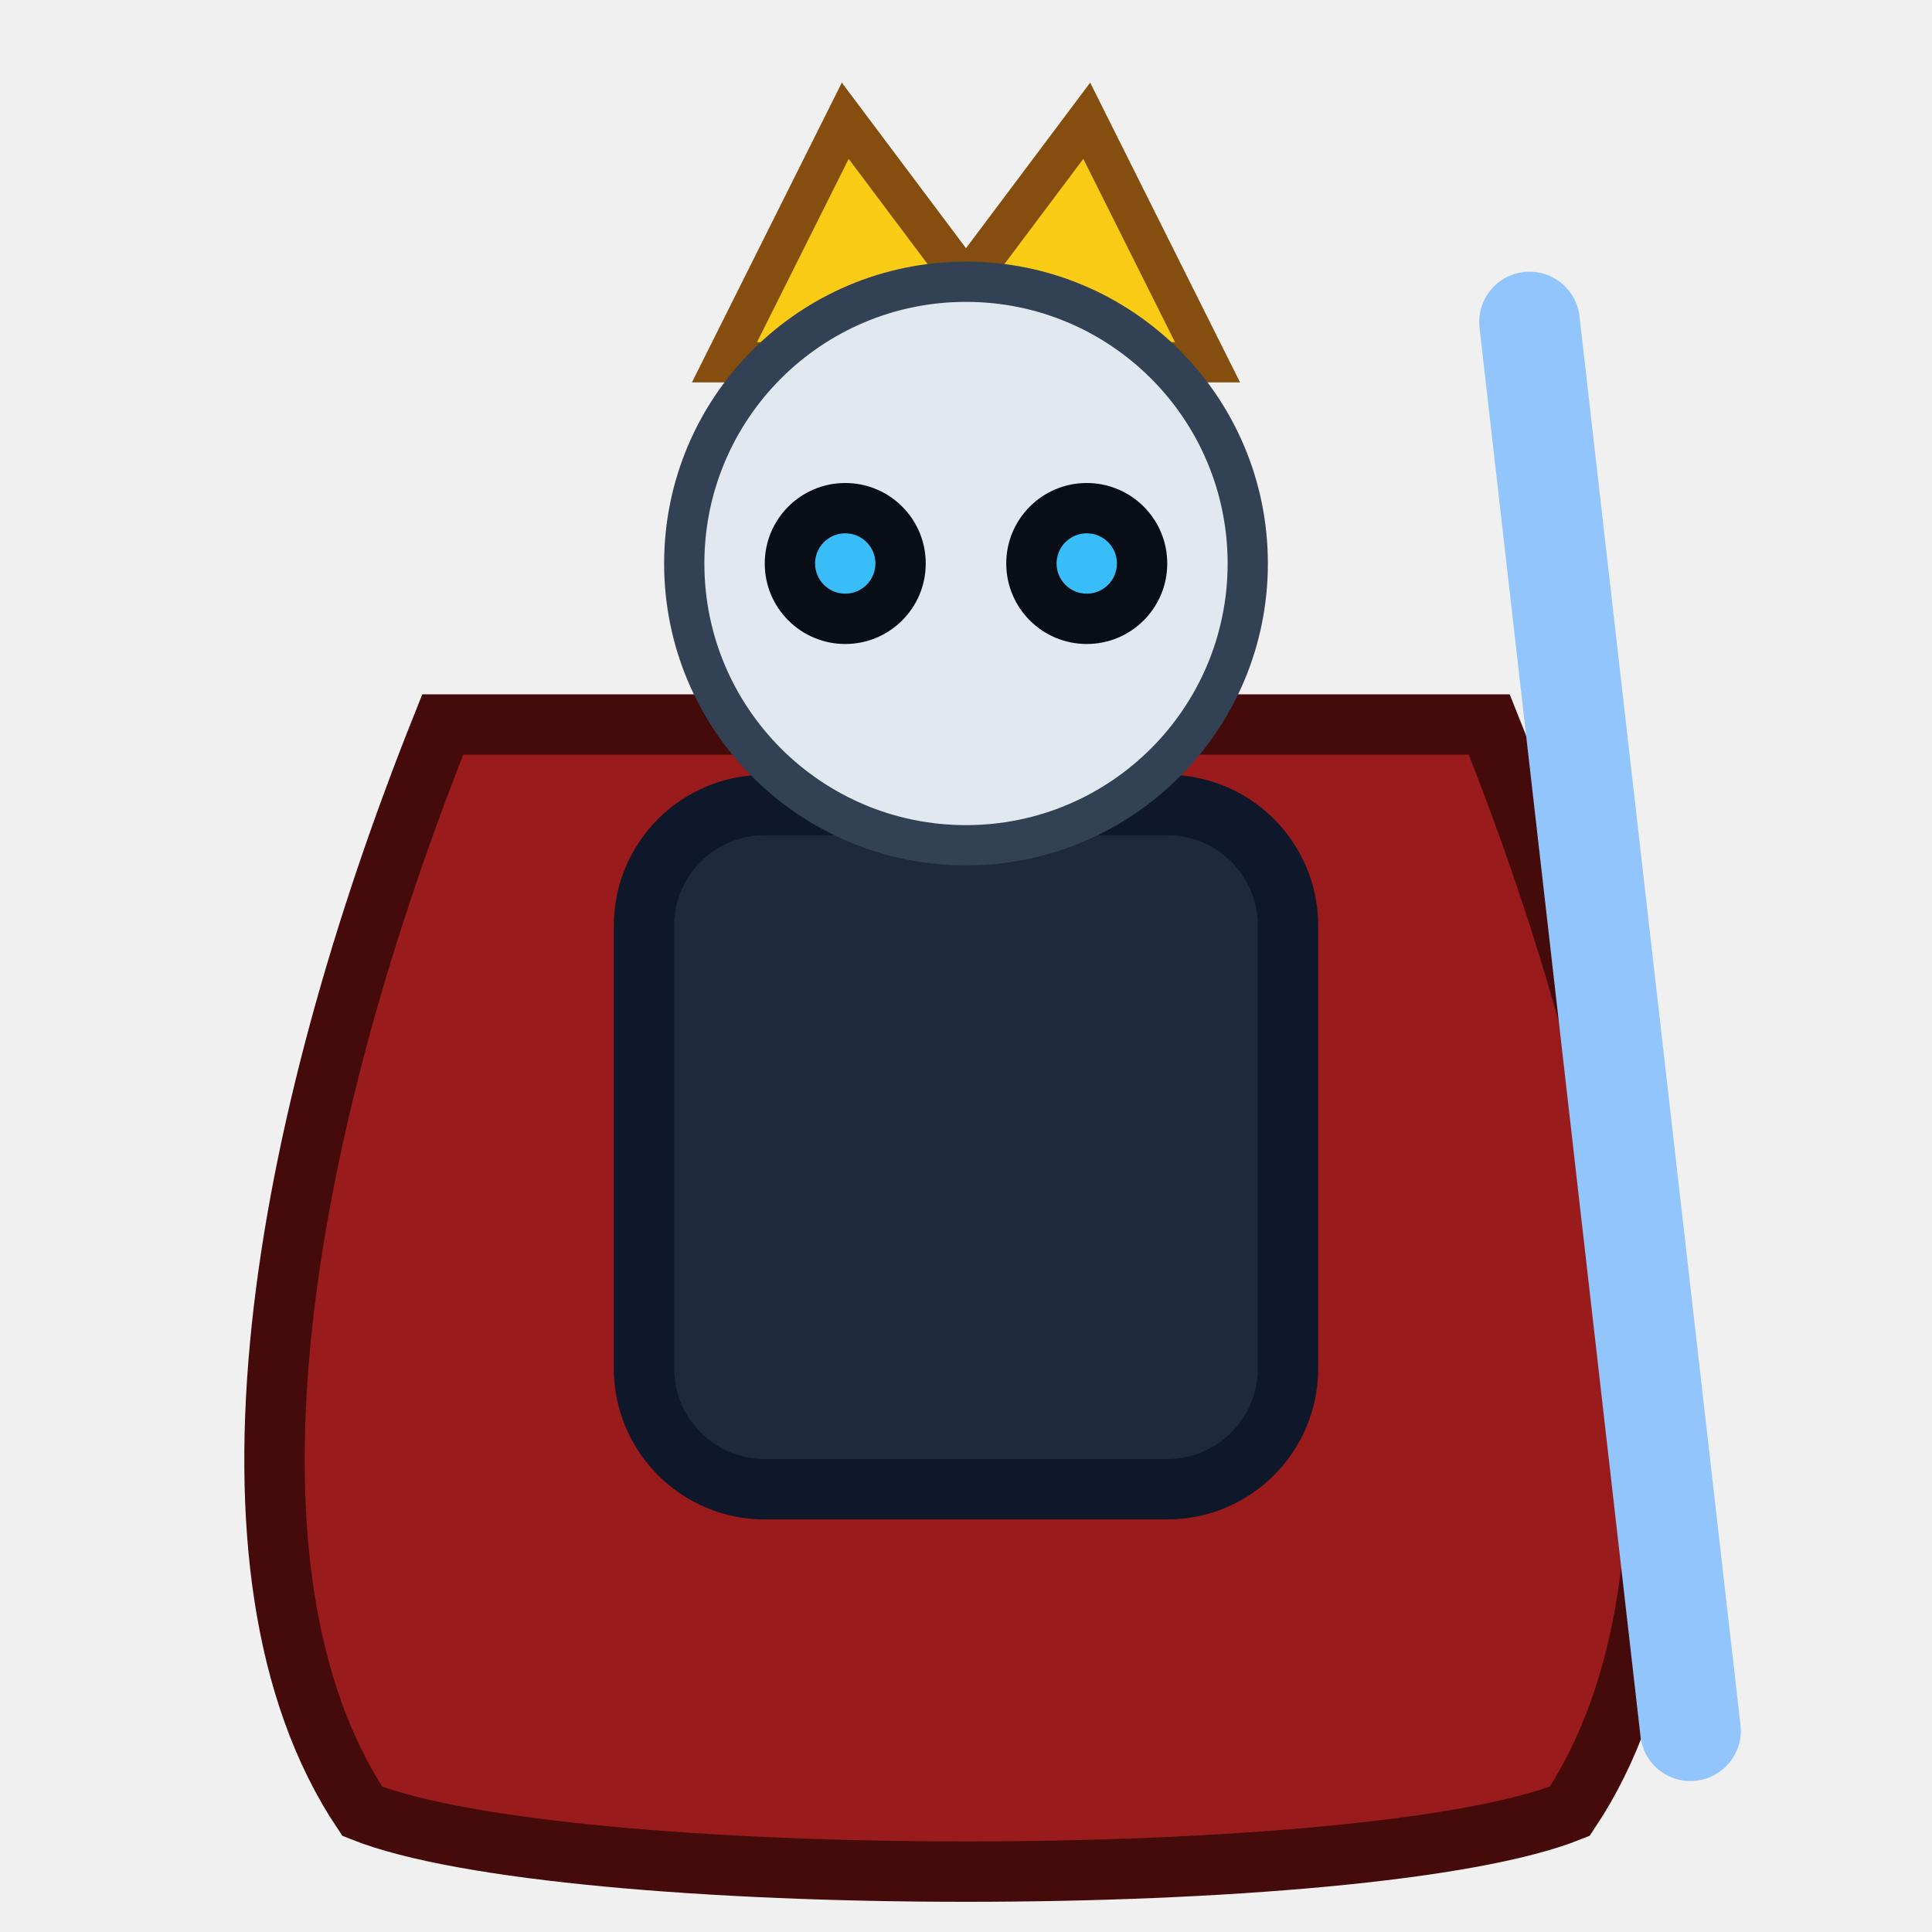
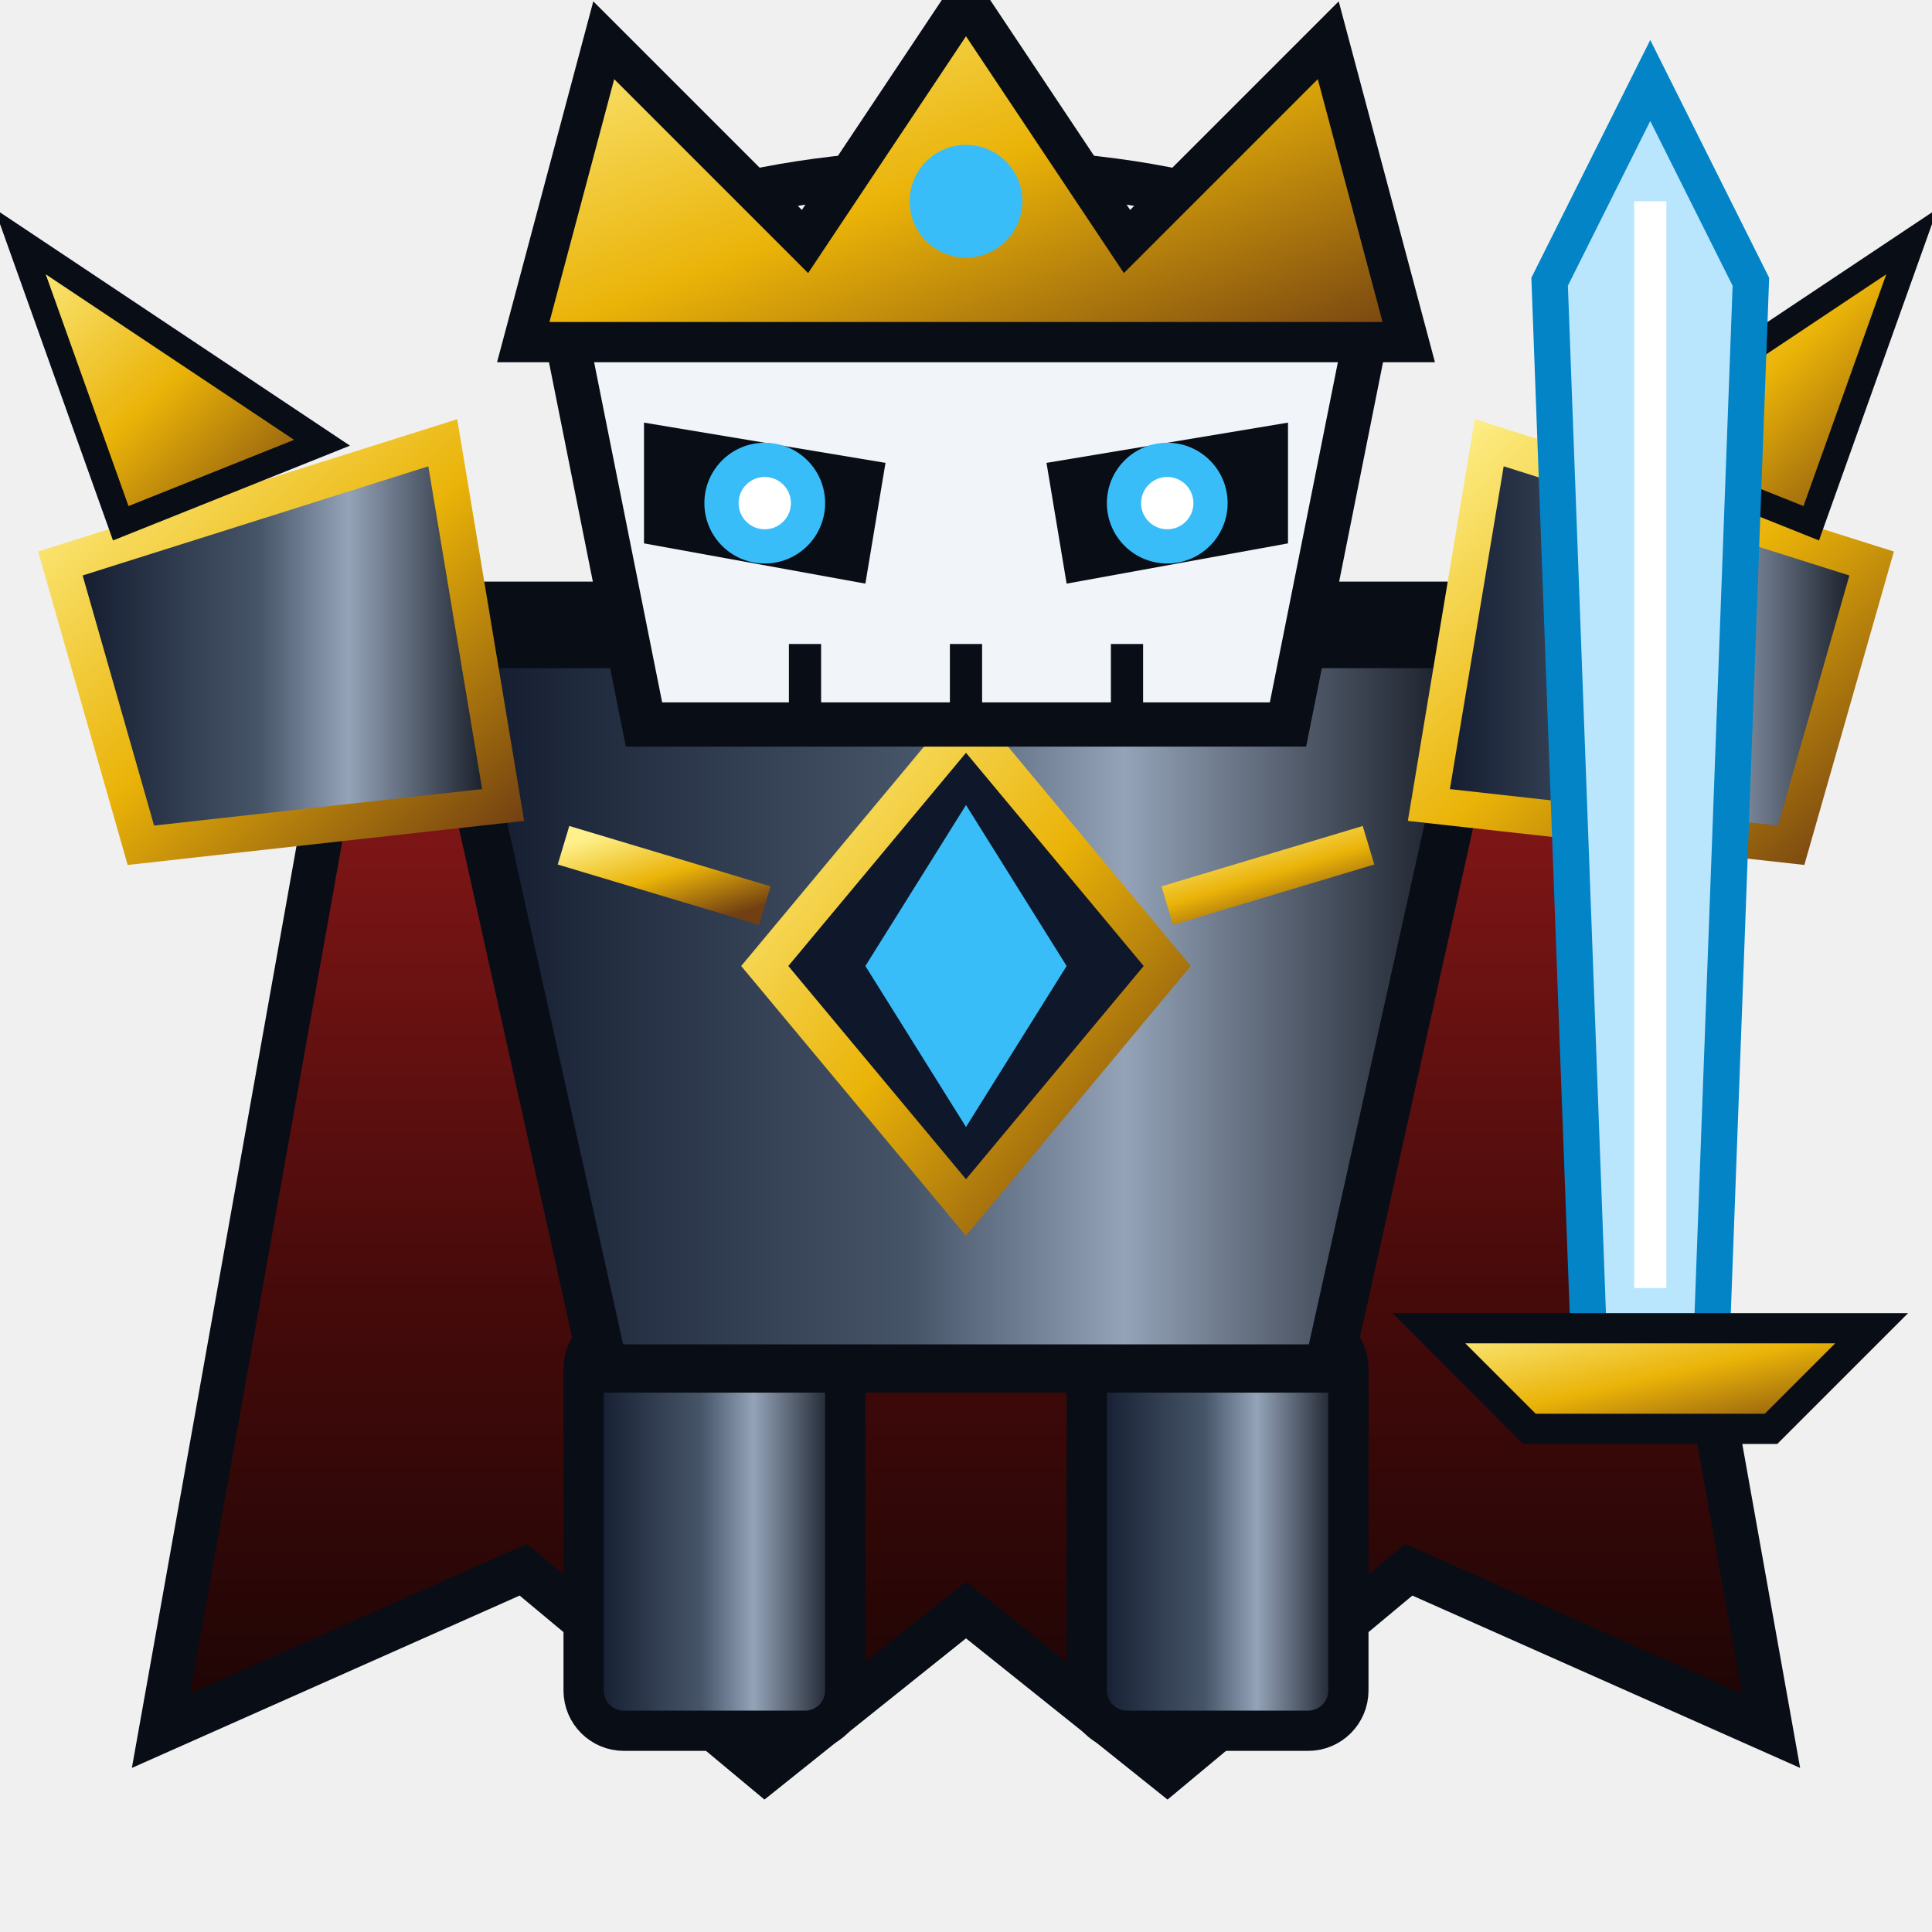
- <svg xmlns="http://www.w3.org/2000/svg" width="48" height="48" viewBox="0 0 96 96">
-   <path d="M 22 36 C 14 56, 10 78, 18 90 C 28 94, 68 94, 78 90 C 86 78, 82 56, 74 36 Z" fill="#991b1b" stroke="#450a0a" stroke-width="3" />
-   <rect x="32" y="40" width="32" height="34" rx="6" fill="#1e293b" stroke="#0f172a" stroke-width="3" />
-   <polygon points="36,18 42,6 48,14 54,6 60,18" fill="#facc15" stroke="#854d0e" stroke-width="2" />
-   <circle cx="48" cy="28" r="14" fill="#e2e8f0" stroke="#334155" stroke-width="2" />
-   <circle cx="42" cy="28" r="4" fill="#090d16" />
-   <circle cx="42" cy="28" r="1.5" fill="#38bdf8" />
-   <circle cx="54" cy="28" r="4" fill="#090d16" />
-   <circle cx="54" cy="28" r="1.5" fill="#38bdf8" />
-   <line x1="76" y1="16" x2="84" y2="86" stroke="#93c5fd" stroke-width="5" stroke-linecap="round" />
+ <svg xmlns="http://www.w3.org/2000/svg" width="64" height="64" viewBox="0 0 96 96">
+   <defs>
+     <linearGradient id="skArmor" x1="0%" y1="0%" x2="100%" y2="0%">
+       <stop offset="0%" stop-color="#0f172a" />
+       <stop offset="45%" stop-color="#475569" />
+       <stop offset="65%" stop-color="#94a3b8" />
+       <stop offset="100%" stop-color="#090d16" />
+     </linearGradient>
+     <linearGradient id="skCape" x1="0%" y1="0%" x2="0%" y2="100%">
+       <stop offset="0%" stop-color="#991b1b" />
+       <stop offset="60%" stop-color="#450a0a" />
+       <stop offset="100%" stop-color="#180404" />
+     </linearGradient>
+     <linearGradient id="skGold" x1="0%" y1="0%" x2="100%" y2="100%">
+       <stop offset="0%" stop-color="#fef08a" />
+       <stop offset="50%" stop-color="#eab308" />
+       <stop offset="100%" stop-color="#713f12" />
+     </linearGradient>
+   </defs>
+   <path d="M 18 30 L 8 86 L 26 78 L 38 88 L 48 80 L 58 88 L 70 78 L 88 86 L 78 30 Z" fill="url(#skCape)" stroke="#090d16" stroke-width="2.2" />
+   <rect x="29" y="66" width="13" height="20" rx="2" fill="url(#skArmor)" stroke="#090d16" stroke-width="2" />
+   <rect x="54" y="66" width="13" height="20" rx="2" fill="url(#skArmor)" stroke="#090d16" stroke-width="2" />
+   <path d="M 22 32 L 74 32 L 66 68 L 30 68 Z" fill="url(#skArmor)" stroke="#090d16" stroke-width="2.4" />
+   <polygon points="48,36 58,48 48,60 38,48" fill="#0f172a" stroke="url(#skGold)" stroke-width="1.8" />
+   <polygon points="48,40 53,48 48,56 43,48" fill="#38bdf8" />
+   <line x1="28" y1="42" x2="38" y2="45" stroke="url(#skGold)" stroke-width="2" />
+   <line x1="68" y1="42" x2="58" y2="45" stroke="url(#skGold)" stroke-width="2" />
+   <polygon points="3,28 22,22 25,40 7,42" fill="url(#skArmor)" stroke="url(#skGold)" stroke-width="1.8" />
+   <polygon points="6,26 1,12 16,22" fill="url(#skGold)" stroke="#090d16" stroke-width="1.3" />
+   <polygon points="93,28 74,22 71,40 89,42" fill="url(#skArmor)" stroke="url(#skGold)" stroke-width="1.8" />
+   <polygon points="90,26 95,12 80,22" fill="url(#skGold)" stroke="#090d16" stroke-width="1.3" />
+   <polygon points="82,4 87,14 85,68 79,68 77,14" fill="#bae6fd" stroke="#0284c7" stroke-width="1.8" />
+   <line x1="82" y1="10" x2="82" y2="64" stroke="#ffffff" stroke-width="1.6" />
+   <path d="M 71 66 L 93 66 L 88 71 L 76 71 Z" fill="url(#skGold)" stroke="#090d16" stroke-width="1.5" />
+   <path d="M 28 16 C 28 6 68 6 68 16 L 64 36 L 32 36 Z" fill="#f1f5f9" stroke="#090d16" stroke-width="2.2" />
+   <polygon points="26,17 30,2 40,12 48,0 56,12 66,2 70,17" fill="url(#skGold)" stroke="#090d16" stroke-width="2" />
+   <circle cx="48" cy="10" r="2.8" fill="#38bdf8" />
+   <polygon points="32,21 44,23 43,29 32,27" fill="#090d16" />
+   <polygon points="64,21 52,23 53,29 64,27" fill="#090d16" />
+   <circle cx="38" cy="25" r="3" fill="#38bdf8" />
+   <circle cx="38" cy="25" r="1.3" fill="#ffffff" />
+   <circle cx="58" cy="25" r="3" fill="#38bdf8" />
+   <circle cx="58" cy="25" r="1.3" fill="#ffffff" />
+   <line x1="40" y1="32" x2="40" y2="36" stroke="#090d16" stroke-width="1.6" />
+   <line x1="48" y1="32" x2="48" y2="36" stroke="#090d16" stroke-width="1.6" />
+   <line x1="56" y1="32" x2="56" y2="36" stroke="#090d16" stroke-width="1.6" />
</svg>
